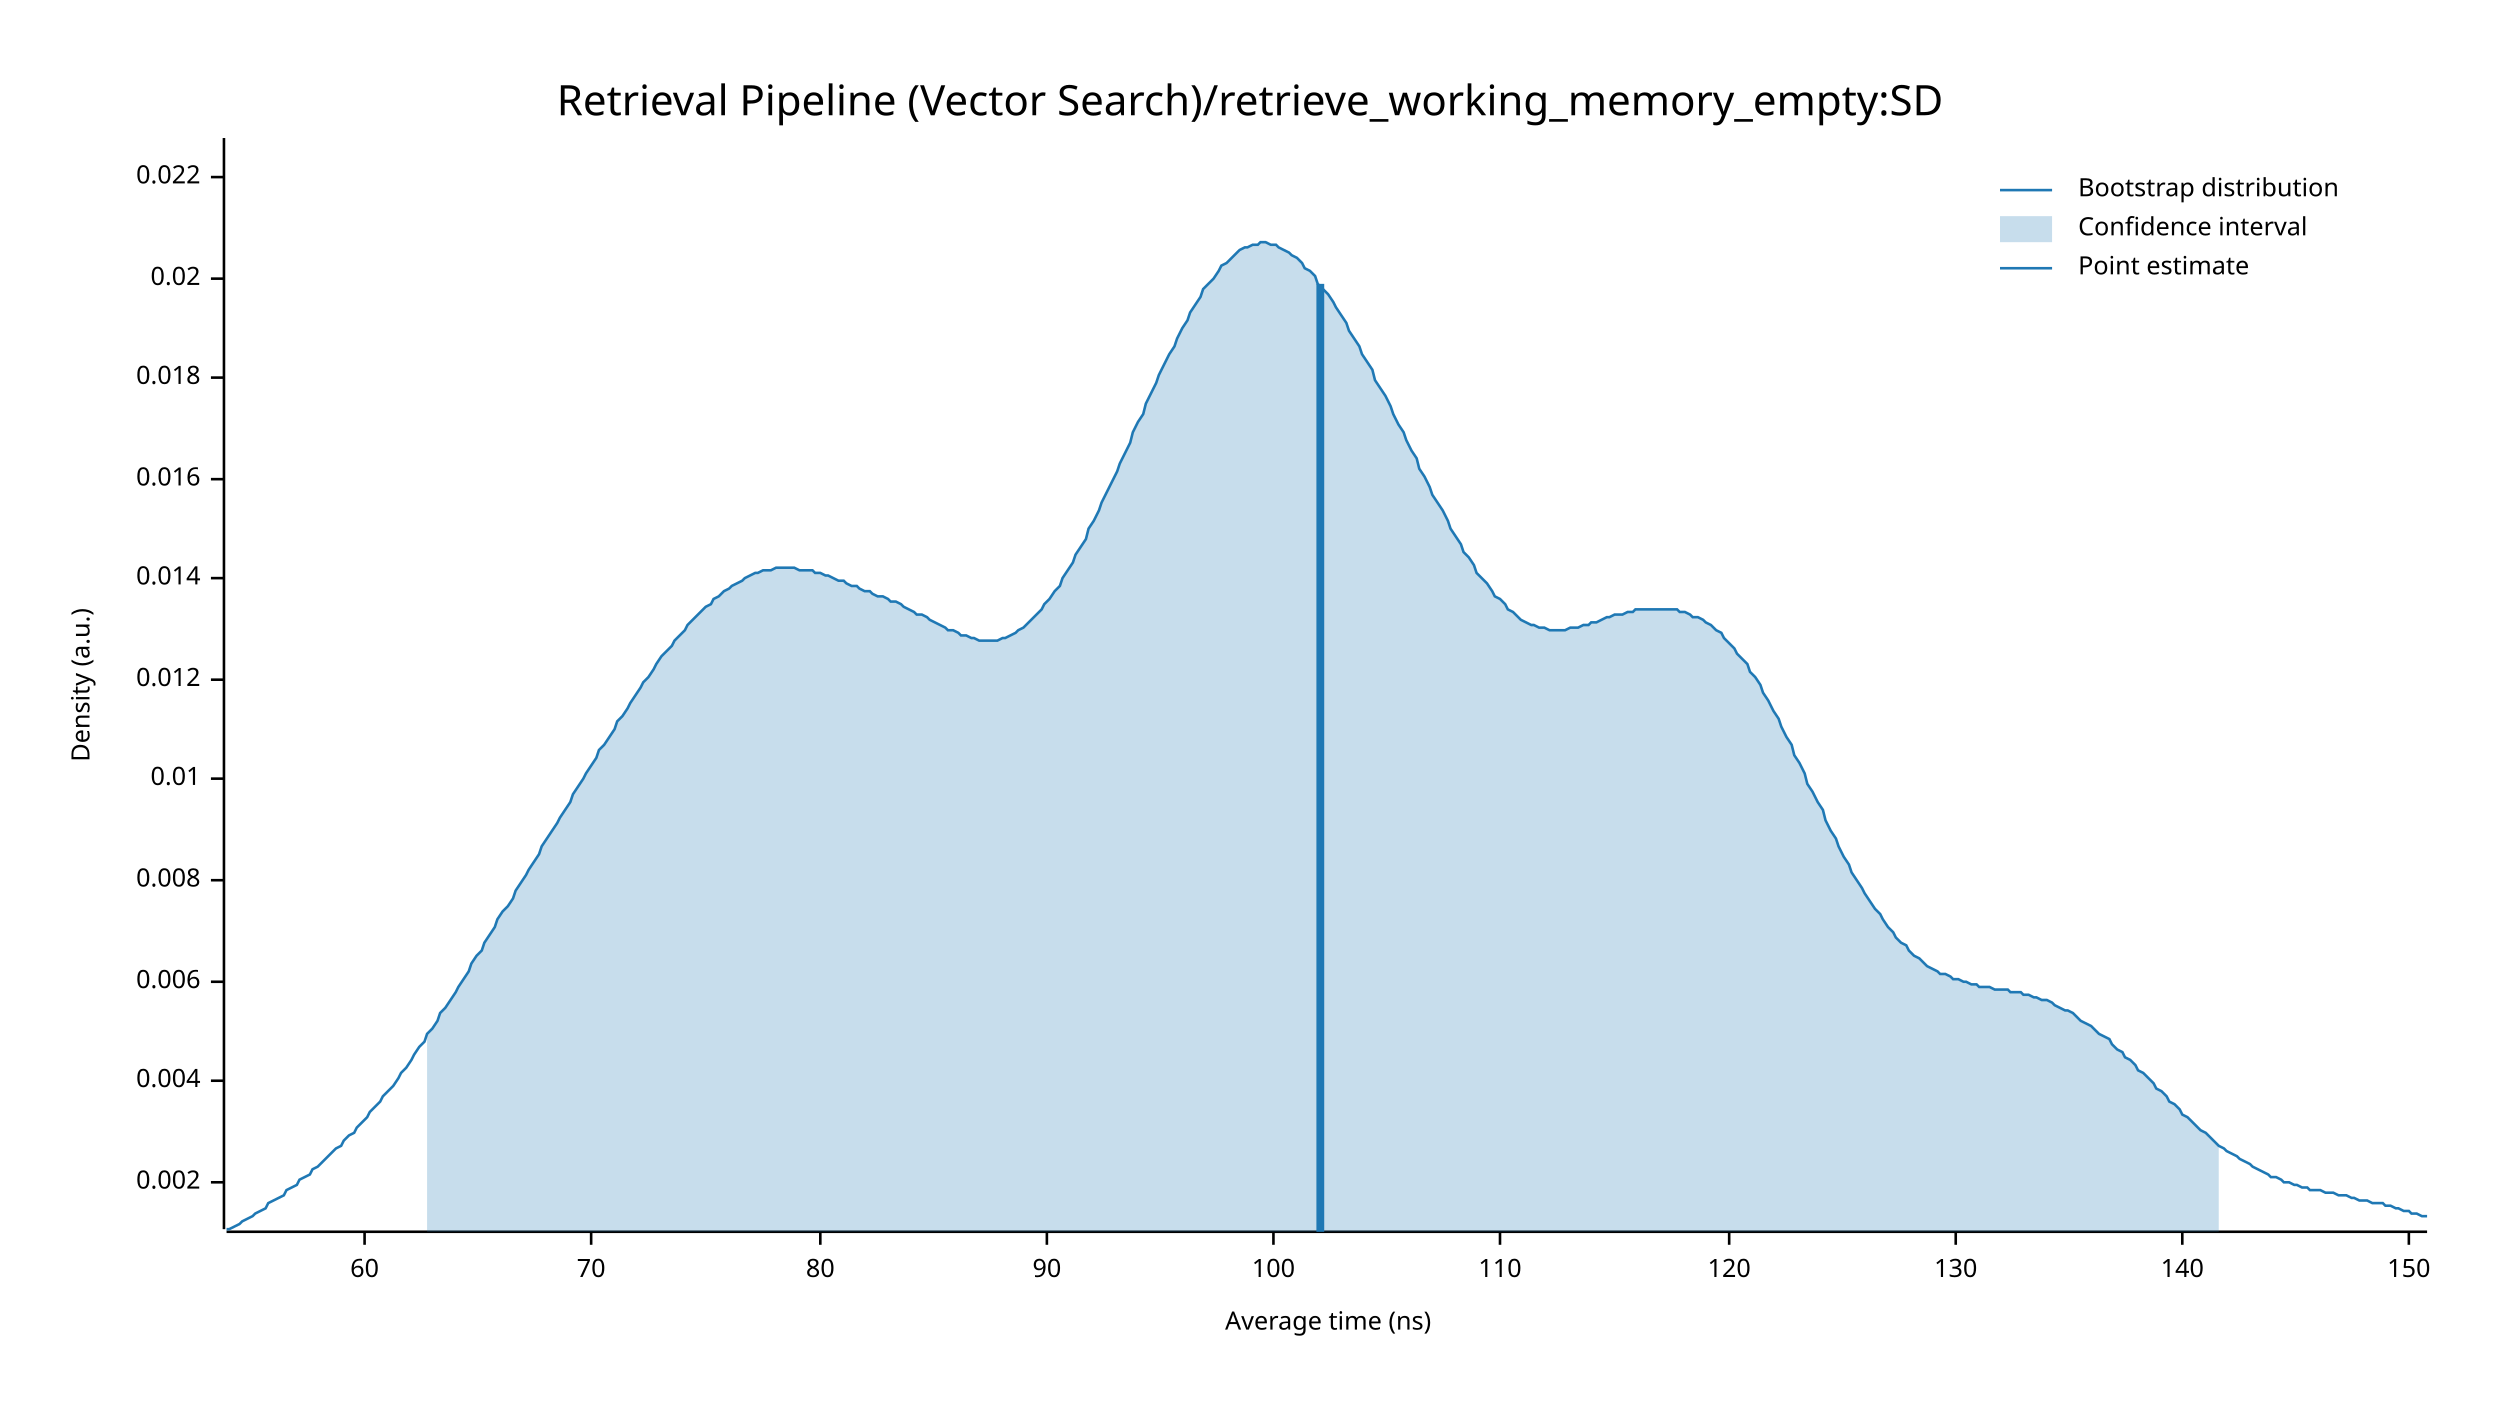
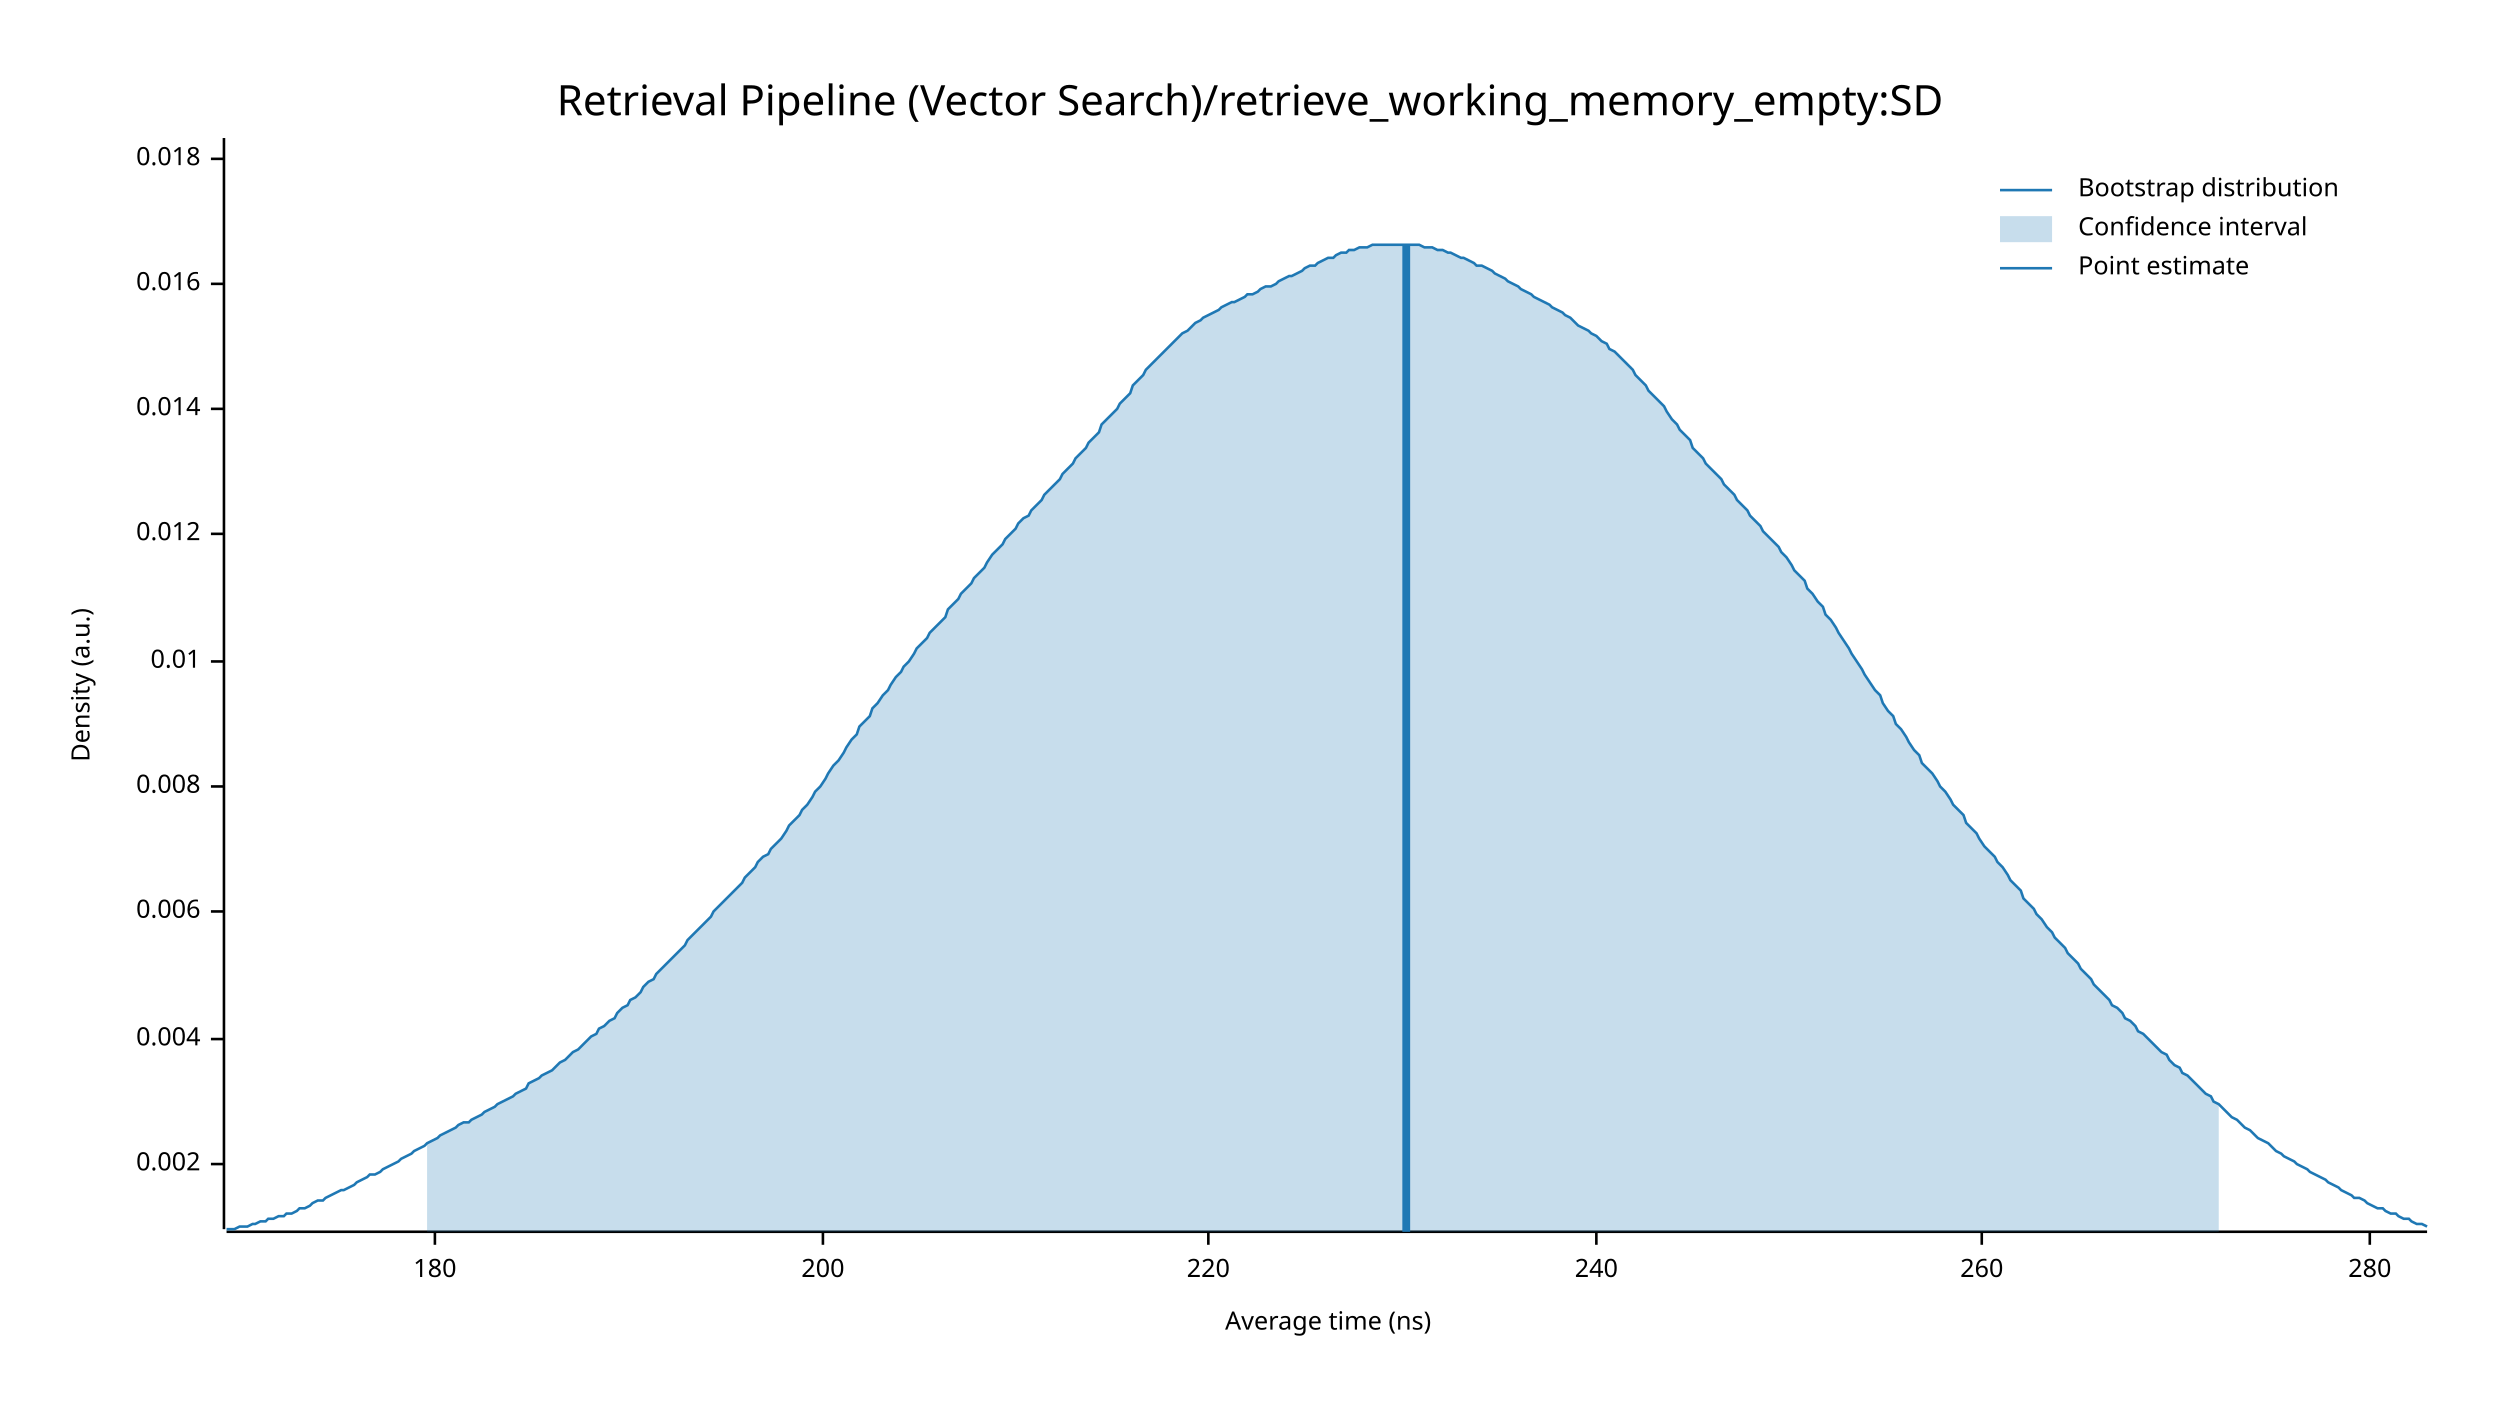
<svg xmlns="http://www.w3.org/2000/svg" width="960" height="540" viewBox="0 0 960 540">
  <text x="480" y="32" dy="0.76em" text-anchor="middle" font-family="sans-serif" font-size="16.129" opacity="1" fill="#000000">
Retrieval Pipeline (Vector Search)/retrieve_working_memory_empty:SD
</text>
  <text x="27" y="263" dy="0.76em" text-anchor="middle" font-family="sans-serif" font-size="9.677" opacity="1" fill="#000000" transform="rotate(270, 27, 263)">
Density (a.u.)
</text>
  <text x="510" y="513" dy="-0.5ex" text-anchor="middle" font-family="sans-serif" font-size="9.677" opacity="1" fill="#000000">
Average time (ns)
</text>
  <polyline fill="none" opacity="1" stroke="#000000" stroke-width="1" points="86,53 86,472 " />
-   <text x="77" y="454" dy="0.5ex" text-anchor="end" font-family="sans-serif" font-size="9.677" opacity="1" fill="#000000">
+   <text x="77" y="447" dy="0.5ex" text-anchor="end" font-family="sans-serif" font-size="9.677" opacity="1" fill="#000000">
0.002
</text>
-   <polyline fill="none" opacity="1" stroke="#000000" stroke-width="1" points="81,454 86,454 " />
-   <text x="77" y="415" dy="0.5ex" text-anchor="end" font-family="sans-serif" font-size="9.677" opacity="1" fill="#000000">
+   <polyline fill="none" opacity="1" stroke="#000000" stroke-width="1" points="81,447 86,447 " />
+   <text x="77" y="399" dy="0.5ex" text-anchor="end" font-family="sans-serif" font-size="9.677" opacity="1" fill="#000000">
0.004
</text>
-   <polyline fill="none" opacity="1" stroke="#000000" stroke-width="1" points="81,415 86,415 " />
-   <text x="77" y="377" dy="0.5ex" text-anchor="end" font-family="sans-serif" font-size="9.677" opacity="1" fill="#000000">
+   <polyline fill="none" opacity="1" stroke="#000000" stroke-width="1" points="81,399 86,399 " />
+   <text x="77" y="350" dy="0.5ex" text-anchor="end" font-family="sans-serif" font-size="9.677" opacity="1" fill="#000000">
0.006
</text>
-   <polyline fill="none" opacity="1" stroke="#000000" stroke-width="1" points="81,377 86,377 " />
-   <text x="77" y="338" dy="0.5ex" text-anchor="end" font-family="sans-serif" font-size="9.677" opacity="1" fill="#000000">
+   <polyline fill="none" opacity="1" stroke="#000000" stroke-width="1" points="81,350 86,350 " />
+   <text x="77" y="302" dy="0.5ex" text-anchor="end" font-family="sans-serif" font-size="9.677" opacity="1" fill="#000000">
0.008
</text>
-   <polyline fill="none" opacity="1" stroke="#000000" stroke-width="1" points="81,338 86,338 " />
-   <text x="77" y="299" dy="0.5ex" text-anchor="end" font-family="sans-serif" font-size="9.677" opacity="1" fill="#000000">
+   <polyline fill="none" opacity="1" stroke="#000000" stroke-width="1" points="81,302 86,302 " />
+   <text x="77" y="254" dy="0.5ex" text-anchor="end" font-family="sans-serif" font-size="9.677" opacity="1" fill="#000000">
0.01
</text>
-   <polyline fill="none" opacity="1" stroke="#000000" stroke-width="1" points="81,299 86,299 " />
-   <text x="77" y="261" dy="0.5ex" text-anchor="end" font-family="sans-serif" font-size="9.677" opacity="1" fill="#000000">
+   <polyline fill="none" opacity="1" stroke="#000000" stroke-width="1" points="81,254 86,254 " />
+   <text x="77" y="205" dy="0.5ex" text-anchor="end" font-family="sans-serif" font-size="9.677" opacity="1" fill="#000000">
0.012
</text>
-   <polyline fill="none" opacity="1" stroke="#000000" stroke-width="1" points="81,261 86,261 " />
-   <text x="77" y="222" dy="0.5ex" text-anchor="end" font-family="sans-serif" font-size="9.677" opacity="1" fill="#000000">
+   <polyline fill="none" opacity="1" stroke="#000000" stroke-width="1" points="81,205 86,205 " />
+   <text x="77" y="157" dy="0.5ex" text-anchor="end" font-family="sans-serif" font-size="9.677" opacity="1" fill="#000000">
0.014
</text>
-   <polyline fill="none" opacity="1" stroke="#000000" stroke-width="1" points="81,222 86,222 " />
-   <text x="77" y="184" dy="0.5ex" text-anchor="end" font-family="sans-serif" font-size="9.677" opacity="1" fill="#000000">
+   <polyline fill="none" opacity="1" stroke="#000000" stroke-width="1" points="81,157 86,157 " />
+   <text x="77" y="109" dy="0.5ex" text-anchor="end" font-family="sans-serif" font-size="9.677" opacity="1" fill="#000000">
0.016
</text>
-   <polyline fill="none" opacity="1" stroke="#000000" stroke-width="1" points="81,184 86,184 " />
-   <text x="77" y="145" dy="0.5ex" text-anchor="end" font-family="sans-serif" font-size="9.677" opacity="1" fill="#000000">
+   <polyline fill="none" opacity="1" stroke="#000000" stroke-width="1" points="81,109 86,109 " />
+   <text x="77" y="61" dy="0.5ex" text-anchor="end" font-family="sans-serif" font-size="9.677" opacity="1" fill="#000000">
0.018
</text>
-   <polyline fill="none" opacity="1" stroke="#000000" stroke-width="1" points="81,145 86,145 " />
-   <text x="77" y="107" dy="0.5ex" text-anchor="end" font-family="sans-serif" font-size="9.677" opacity="1" fill="#000000">
- 0.02
+   <polyline fill="none" opacity="1" stroke="#000000" stroke-width="1" points="81,61 86,61 " />
+   <polyline fill="none" opacity="1" stroke="#000000" stroke-width="1" points="87,473 932,473 " />
+   <text x="167" y="483" dy="0.76em" text-anchor="middle" font-family="sans-serif" font-size="9.677" opacity="1" fill="#000000">
+ 180
</text>
-   <polyline fill="none" opacity="1" stroke="#000000" stroke-width="1" points="81,107 86,107 " />
-   <text x="77" y="68" dy="0.5ex" text-anchor="end" font-family="sans-serif" font-size="9.677" opacity="1" fill="#000000">
- 0.022
+   <polyline fill="none" opacity="1" stroke="#000000" stroke-width="1" points="167,473 167,478 " />
+   <text x="316" y="483" dy="0.76em" text-anchor="middle" font-family="sans-serif" font-size="9.677" opacity="1" fill="#000000">
+ 200
</text>
-   <polyline fill="none" opacity="1" stroke="#000000" stroke-width="1" points="81,68 86,68 " />
-   <polyline fill="none" opacity="1" stroke="#000000" stroke-width="1" points="87,473 932,473 " />
-   <text x="140" y="483" dy="0.76em" text-anchor="middle" font-family="sans-serif" font-size="9.677" opacity="1" fill="#000000">
- 60
+   <polyline fill="none" opacity="1" stroke="#000000" stroke-width="1" points="316,473 316,478 " />
+   <text x="464" y="483" dy="0.76em" text-anchor="middle" font-family="sans-serif" font-size="9.677" opacity="1" fill="#000000">
+ 220
</text>
-   <polyline fill="none" opacity="1" stroke="#000000" stroke-width="1" points="140,473 140,478 " />
-   <text x="227" y="483" dy="0.76em" text-anchor="middle" font-family="sans-serif" font-size="9.677" opacity="1" fill="#000000">
- 70
+   <polyline fill="none" opacity="1" stroke="#000000" stroke-width="1" points="464,473 464,478 " />
+   <text x="613" y="483" dy="0.76em" text-anchor="middle" font-family="sans-serif" font-size="9.677" opacity="1" fill="#000000">
+ 240
</text>
-   <polyline fill="none" opacity="1" stroke="#000000" stroke-width="1" points="227,473 227,478 " />
-   <text x="315" y="483" dy="0.76em" text-anchor="middle" font-family="sans-serif" font-size="9.677" opacity="1" fill="#000000">
- 80
+   <polyline fill="none" opacity="1" stroke="#000000" stroke-width="1" points="613,473 613,478 " />
+   <text x="761" y="483" dy="0.76em" text-anchor="middle" font-family="sans-serif" font-size="9.677" opacity="1" fill="#000000">
+ 260
</text>
-   <polyline fill="none" opacity="1" stroke="#000000" stroke-width="1" points="315,473 315,478 " />
-   <text x="402" y="483" dy="0.76em" text-anchor="middle" font-family="sans-serif" font-size="9.677" opacity="1" fill="#000000">
- 90
+   <polyline fill="none" opacity="1" stroke="#000000" stroke-width="1" points="761,473 761,478 " />
+   <text x="910" y="483" dy="0.76em" text-anchor="middle" font-family="sans-serif" font-size="9.677" opacity="1" fill="#000000">
+ 280
</text>
-   <polyline fill="none" opacity="1" stroke="#000000" stroke-width="1" points="402,473 402,478 " />
-   <text x="489" y="483" dy="0.76em" text-anchor="middle" font-family="sans-serif" font-size="9.677" opacity="1" fill="#000000">
- 100
- </text>
-   <polyline fill="none" opacity="1" stroke="#000000" stroke-width="1" points="489,473 489,478 " />
-   <text x="576" y="483" dy="0.76em" text-anchor="middle" font-family="sans-serif" font-size="9.677" opacity="1" fill="#000000">
- 110
- </text>
-   <polyline fill="none" opacity="1" stroke="#000000" stroke-width="1" points="576,473 576,478 " />
-   <text x="664" y="483" dy="0.76em" text-anchor="middle" font-family="sans-serif" font-size="9.677" opacity="1" fill="#000000">
- 120
- </text>
-   <polyline fill="none" opacity="1" stroke="#000000" stroke-width="1" points="664,473 664,478 " />
-   <text x="751" y="483" dy="0.76em" text-anchor="middle" font-family="sans-serif" font-size="9.677" opacity="1" fill="#000000">
- 130
- </text>
-   <polyline fill="none" opacity="1" stroke="#000000" stroke-width="1" points="751,473 751,478 " />
-   <text x="838" y="483" dy="0.76em" text-anchor="middle" font-family="sans-serif" font-size="9.677" opacity="1" fill="#000000">
- 140
- </text>
-   <polyline fill="none" opacity="1" stroke="#000000" stroke-width="1" points="838,473 838,478 " />
-   <text x="925" y="483" dy="0.76em" text-anchor="middle" font-family="sans-serif" font-size="9.677" opacity="1" fill="#000000">
- 150
- </text>
-   <polyline fill="none" opacity="1" stroke="#000000" stroke-width="1" points="925,473 925,478 " />
-   <polyline fill="none" opacity="1" stroke="#1F78B4" stroke-width="1" points="87,472 88,472 90,471 92,470 93,469 95,468 97,467 98,466 100,465 102,464 103,462 105,461 107,460 109,459 110,457 112,456 114,455 115,453 117,452 119,451 120,449 122,448 124,446 125,445 127,443 129,441 131,440 132,438 134,436 136,435 137,433 139,431 141,429 142,427 144,425 146,423 147,421 149,419 151,417 153,414 154,412 156,410 158,407 159,405 161,402 163,400 164,397 166,395 168,392 169,389 171,387 173,384 175,381 176,379 178,376 180,373 181,370 183,367 185,365 186,362 188,359 190,356 191,353 193,350 195,348 197,345 198,342 200,339 202,336 203,334 205,331 207,328 208,325 210,322 212,319 214,316 215,314 217,311 219,308 220,305 222,302 224,299 225,297 227,294 229,291 230,288 232,286 234,283 236,280 237,277 239,275 241,272 242,270 244,267 246,264 247,262 249,260 251,257 252,255 254,252 256,250 258,248 259,246 261,244 263,242 264,240 266,238 268,236 269,235 271,233 273,232 274,230 276,229 278,227 280,226 281,225 283,224 285,223 286,222 288,221 290,220 291,220 293,219 295,219 296,219 298,218 300,218 302,218 303,218 305,218 307,219 308,219 310,219 312,219 313,220 315,220 317,221 318,221 320,222 322,223 324,223 325,224 327,225 329,225 330,226 332,227 334,227 335,228 337,229 339,229 341,230 342,231 344,231 346,232 347,233 349,234 351,235 352,236 354,236 356,237 357,238 359,239 361,240 363,241 364,242 366,242 368,243 369,244 371,244 373,245 374,245 376,246 378,246 379,246 381,246 383,246 385,245 386,245 388,244 390,243 391,242 393,241 395,239 396,238 398,236 400,234 401,232 403,230 405,227 407,225 408,222 410,219 412,216 413,213 415,210 417,207 418,203 420,200 422,196 423,193 425,189 427,185 429,181 430,178 432,174 434,170 435,166 437,162 439,159 440,155 442,151 444,147 445,144 447,140 449,136 451,133 452,130 454,126 456,123 457,120 459,117 461,114 462,111 464,109 466,107 468,104 469,102 471,101 473,99 474,98 476,96 478,95 479,95 481,94 483,94 484,93 486,93 488,94 490,94 491,95 493,96 495,97 496,98 498,99 500,101 501,103 503,104 505,106 506,109 508,111 510,113 512,116 513,118 515,121 517,124 518,127 520,130 522,133 523,136 525,139 527,142 528,146 530,149 532,152 534,156 535,159 537,163 539,166 540,169 542,173 544,176 545,180 547,183 549,187 550,190 552,193 554,196 556,200 557,203 559,206 561,209 562,212 564,214 566,217 567,220 569,222 571,224 573,227 574,229 576,230 578,232 579,234 581,235 583,237 584,238 586,239 588,240 589,240 591,241 593,241 595,242 596,242 598,242 600,242 601,242 603,241 605,241 606,241 608,240 610,240 611,239 613,239 615,238 617,237 618,237 620,236 622,236 623,236 625,235 627,235 628,234 630,234 632,234 633,234 635,234 637,234 639,234 640,234 642,234 644,234 645,235 647,235 649,236 650,237 652,237 654,238 655,239 657,240 659,242 661,243 662,245 664,247 666,249 667,251 669,253 671,255 672,258 674,260 676,263 677,266 679,269 681,273 683,276 684,279 686,283 688,286 689,290 691,293 693,297 694,301 696,304 698,308 700,311 701,315 703,319 705,322 706,325 708,329 710,332 711,335 713,338 715,341 716,343 718,346 720,349 722,351 723,353 725,356 727,358 728,360 730,362 732,363 733,365 735,367 737,368 738,369 740,371 742,372 744,373 745,374 747,374 749,375 750,376 752,376 754,377 755,377 757,378 759,378 760,379 762,379 764,379 766,380 767,380 769,380 771,380 772,381 774,381 776,381 777,382 779,382 781,383 782,383 784,384 786,384 788,385 789,386 791,387 793,388 794,388 796,389 798,391 799,392 801,393 803,394 804,395 806,397 808,398 810,399 811,401 813,403 815,404 816,406 818,407 820,409 821,411 823,412 825,414 827,416 828,418 830,419 832,421 833,423 835,424 837,426 838,428 840,429 842,431 843,432 845,434 847,435 849,437 850,438 852,440 854,441 855,442 857,443 859,444 860,445 862,446 864,447 865,448 867,449 869,450 871,451 872,452 874,452 876,453 877,454 879,454 881,455 882,455 884,456 886,456 887,457 889,457 891,457 893,458 894,458 896,458 898,459 899,459 901,459 903,460 904,460 906,461 908,461 909,461 911,462 913,462 915,462 916,463 918,463 920,464 921,464 923,465 925,465 926,466 928,466 930,467 932,467 " />
-   <polygon opacity="0.25" fill="#1F78B4" points="164,397 166,395 168,392 169,389 171,387 173,384 175,381 176,379 178,376 180,373 181,370 183,367 185,365 186,362 188,359 190,356 191,353 193,350 195,348 197,345 198,342 200,339 202,336 203,334 205,331 207,328 208,325 210,322 212,319 214,316 215,314 217,311 219,308 220,305 222,302 224,299 225,297 227,294 229,291 230,288 232,286 234,283 236,280 237,277 239,275 241,272 242,270 244,267 246,264 247,262 249,260 251,257 252,255 254,252 256,250 258,248 259,246 261,244 263,242 264,240 266,238 268,236 269,235 271,233 273,232 274,230 276,229 278,227 280,226 281,225 283,224 285,223 286,222 288,221 290,220 291,220 293,219 295,219 296,219 298,218 300,218 302,218 303,218 305,218 307,219 308,219 310,219 312,219 313,220 315,220 317,221 318,221 320,222 322,223 324,223 325,224 327,225 329,225 330,226 332,227 334,227 335,228 337,229 339,229 341,230 342,231 344,231 346,232 347,233 349,234 351,235 352,236 354,236 356,237 357,238 359,239 361,240 363,241 364,242 366,242 368,243 369,244 371,244 373,245 374,245 376,246 378,246 379,246 381,246 383,246 385,245 386,245 388,244 390,243 391,242 393,241 395,239 396,238 398,236 400,234 401,232 403,230 405,227 407,225 408,222 410,219 412,216 413,213 415,210 417,207 418,203 420,200 422,196 423,193 425,189 427,185 429,181 430,178 432,174 434,170 435,166 437,162 439,159 440,155 442,151 444,147 445,144 447,140 449,136 451,133 452,130 454,126 456,123 457,120 459,117 461,114 462,111 464,109 466,107 468,104 469,102 471,101 473,99 474,98 476,96 478,95 479,95 481,94 483,94 484,93 486,93 488,94 490,94 491,95 493,96 495,97 496,98 498,99 500,101 501,103 503,104 505,106 506,109 508,111 510,113 512,116 513,118 515,121 517,124 518,127 520,130 522,133 523,136 525,139 527,142 528,146 530,149 532,152 534,156 535,159 537,163 539,166 540,169 542,173 544,176 545,180 547,183 549,187 550,190 552,193 554,196 556,200 557,203 559,206 561,209 562,212 564,214 566,217 567,220 569,222 571,224 573,227 574,229 576,230 578,232 579,234 581,235 583,237 584,238 586,239 588,240 589,240 591,241 593,241 595,242 596,242 598,242 600,242 601,242 603,241 605,241 606,241 608,240 610,240 611,239 613,239 615,238 617,237 618,237 620,236 622,236 623,236 625,235 627,235 628,234 630,234 632,234 633,234 635,234 637,234 639,234 640,234 642,234 644,234 645,235 647,235 649,236 650,237 652,237 654,238 655,239 657,240 659,242 661,243 662,245 664,247 666,249 667,251 669,253 671,255 672,258 674,260 676,263 677,266 679,269 681,273 683,276 684,279 686,283 688,286 689,290 691,293 693,297 694,301 696,304 698,308 700,311 701,315 703,319 705,322 706,325 708,329 710,332 711,335 713,338 715,341 716,343 718,346 720,349 722,351 723,353 725,356 727,358 728,360 730,362 732,363 733,365 735,367 737,368 738,369 740,371 742,372 744,373 745,374 747,374 749,375 750,376 752,376 754,377 755,377 757,378 759,378 760,379 762,379 764,379 766,380 767,380 769,380 771,380 772,381 774,381 776,381 777,382 779,382 781,383 782,383 784,384 786,384 788,385 789,386 791,387 793,388 794,388 796,389 798,391 799,392 801,393 803,394 804,395 806,397 808,398 810,399 811,401 813,403 815,404 816,406 818,407 820,409 821,411 823,412 825,414 827,416 828,418 830,419 832,421 833,423 835,424 837,426 838,428 840,429 842,431 843,432 845,434 847,435 849,437 850,438 852,440 852,473 164,473 " />
-   <polyline fill="none" opacity="1" stroke="#1F78B4" stroke-width="3" points="507,473 507,109 " />
+   <polyline fill="none" opacity="1" stroke="#000000" stroke-width="1" points="910,473 910,478 " />
+   <polyline fill="none" opacity="1" stroke="#1F78B4" stroke-width="1" points="87,472 88,472 90,472 92,471 93,471 95,471 97,470 98,470 100,469 102,469 103,468 105,468 107,467 109,467 110,466 112,466 114,465 115,464 117,464 119,463 120,462 122,461 124,461 125,460 127,459 129,458 131,457 132,457 134,456 136,455 137,454 139,453 141,452 142,451 144,451 146,450 147,449 149,448 151,447 153,446 154,445 156,444 158,443 159,442 161,441 163,440 164,439 166,438 168,437 169,436 171,435 173,434 175,433 176,432 178,431 180,431 181,430 183,429 185,428 186,427 188,426 190,425 191,424 193,423 195,422 197,421 198,420 200,419 202,418 203,416 205,415 207,414 208,413 210,412 212,411 214,409 215,408 217,407 219,405 220,404 222,403 224,401 225,400 227,398 229,397 230,395 232,394 234,392 236,391 237,389 239,387 241,386 242,384 244,383 246,381 247,379 249,377 251,376 252,374 254,372 256,370 258,368 259,367 261,365 263,363 264,361 266,359 268,357 269,356 271,354 273,352 274,350 276,348 278,346 280,344 281,343 283,341 285,339 286,337 288,335 290,333 291,331 293,329 295,328 296,326 298,324 300,322 302,319 303,317 305,315 307,313 308,311 310,309 312,306 313,304 315,302 317,299 318,297 320,294 322,292 324,289 325,287 327,284 329,282 330,279 332,277 334,275 335,272 337,270 339,267 341,265 342,263 344,260 346,258 347,256 349,254 351,251 352,249 354,247 356,245 357,243 359,241 361,239 363,237 364,234 366,232 368,230 369,228 371,226 373,224 374,222 376,220 378,218 379,216 381,213 383,211 385,209 386,207 388,205 390,203 391,201 393,199 395,198 396,196 398,194 400,192 401,190 403,188 405,186 407,184 408,182 410,180 412,178 413,176 415,174 417,172 418,170 420,168 422,166 423,163 425,161 427,159 429,157 430,155 432,153 434,151 435,148 437,146 439,144 440,142 442,140 444,138 445,137 447,135 449,133 451,131 452,130 454,128 456,127 457,126 459,124 461,123 462,122 464,121 466,120 468,119 469,118 471,117 473,116 474,116 476,115 478,114 479,113 481,113 483,112 484,111 486,110 488,110 490,109 491,108 493,107 495,106 496,106 498,105 500,104 501,103 503,102 505,102 506,101 508,100 510,99 512,99 513,98 515,97 517,97 518,96 520,96 522,95 523,95 525,95 527,94 528,94 530,94 532,94 534,94 535,94 537,94 539,94 540,94 542,94 544,94 545,94 547,95 549,95 550,95 552,96 554,96 556,97 557,97 559,98 561,99 562,99 564,100 566,101 567,102 569,102 571,103 573,104 574,105 576,106 578,107 579,108 581,109 583,110 584,111 586,112 588,113 589,114 591,115 593,116 595,117 596,118 598,119 600,120 601,121 603,122 605,124 606,125 608,126 610,127 611,128 613,129 615,131 617,132 618,134 620,135 622,137 623,138 625,140 627,142 628,144 630,146 632,148 633,150 635,152 637,154 639,156 640,158 642,161 644,163 645,165 647,167 649,169 650,172 652,174 654,176 655,178 657,180 659,182 661,184 662,186 664,188 666,190 667,192 669,194 671,196 672,198 674,200 676,202 677,204 679,206 681,208 683,210 684,212 686,214 688,217 689,219 691,221 693,223 694,226 696,228 698,231 700,233 701,236 703,238 705,241 706,243 708,246 710,249 711,251 713,254 715,257 716,259 718,262 720,265 722,267 723,270 725,273 727,275 728,278 730,280 732,283 733,285 735,288 737,290 738,293 740,295 742,297 744,300 745,302 747,304 749,307 750,309 752,311 754,313 755,316 757,318 759,320 760,322 762,325 764,327 766,329 767,331 769,333 771,336 772,338 774,340 776,342 777,345 779,347 781,349 782,351 784,353 786,356 788,358 789,360 791,362 793,364 794,366 796,368 798,370 799,372 801,374 803,376 804,378 806,380 808,382 810,384 811,386 813,387 815,389 816,391 818,392 820,394 821,396 823,397 825,399 827,401 828,402 830,404 832,405 833,407 835,409 837,410 838,412 840,413 842,415 843,416 845,418 847,420 849,421 850,423 852,424 854,426 855,427 857,429 859,430 860,431 862,433 864,434 865,435 867,437 869,438 871,439 872,440 874,442 876,443 877,444 879,445 881,446 882,447 884,448 886,449 887,450 889,451 891,452 893,453 894,454 896,455 898,456 899,457 901,458 903,459 904,460 906,460 908,461 909,462 911,463 913,464 915,464 916,465 918,466 920,466 921,467 923,468 925,468 926,469 928,470 930,470 932,471 " />
+   <polygon opacity="0.25" fill="#1F78B4" points="164,439 166,438 168,437 169,436 171,435 173,434 175,433 176,432 178,431 180,431 181,430 183,429 185,428 186,427 188,426 190,425 191,424 193,423 195,422 197,421 198,420 200,419 202,418 203,416 205,415 207,414 208,413 210,412 212,411 214,409 215,408 217,407 219,405 220,404 222,403 224,401 225,400 227,398 229,397 230,395 232,394 234,392 236,391 237,389 239,387 241,386 242,384 244,383 246,381 247,379 249,377 251,376 252,374 254,372 256,370 258,368 259,367 261,365 263,363 264,361 266,359 268,357 269,356 271,354 273,352 274,350 276,348 278,346 280,344 281,343 283,341 285,339 286,337 288,335 290,333 291,331 293,329 295,328 296,326 298,324 300,322 302,319 303,317 305,315 307,313 308,311 310,309 312,306 313,304 315,302 317,299 318,297 320,294 322,292 324,289 325,287 327,284 329,282 330,279 332,277 334,275 335,272 337,270 339,267 341,265 342,263 344,260 346,258 347,256 349,254 351,251 352,249 354,247 356,245 357,243 359,241 361,239 363,237 364,234 366,232 368,230 369,228 371,226 373,224 374,222 376,220 378,218 379,216 381,213 383,211 385,209 386,207 388,205 390,203 391,201 393,199 395,198 396,196 398,194 400,192 401,190 403,188 405,186 407,184 408,182 410,180 412,178 413,176 415,174 417,172 418,170 420,168 422,166 423,163 425,161 427,159 429,157 430,155 432,153 434,151 435,148 437,146 439,144 440,142 442,140 444,138 445,137 447,135 449,133 451,131 452,130 454,128 456,127 457,126 459,124 461,123 462,122 464,121 466,120 468,119 469,118 471,117 473,116 474,116 476,115 478,114 479,113 481,113 483,112 484,111 486,110 488,110 490,109 491,108 493,107 495,106 496,106 498,105 500,104 501,103 503,102 505,102 506,101 508,100 510,99 512,99 513,98 515,97 517,97 518,96 520,96 522,95 523,95 525,95 527,94 528,94 530,94 532,94 534,94 535,94 537,94 539,94 540,94 542,94 544,94 545,94 547,95 549,95 550,95 552,96 554,96 556,97 557,97 559,98 561,99 562,99 564,100 566,101 567,102 569,102 571,103 573,104 574,105 576,106 578,107 579,108 581,109 583,110 584,111 586,112 588,113 589,114 591,115 593,116 595,117 596,118 598,119 600,120 601,121 603,122 605,124 606,125 608,126 610,127 611,128 613,129 615,131 617,132 618,134 620,135 622,137 623,138 625,140 627,142 628,144 630,146 632,148 633,150 635,152 637,154 639,156 640,158 642,161 644,163 645,165 647,167 649,169 650,172 652,174 654,176 655,178 657,180 659,182 661,184 662,186 664,188 666,190 667,192 669,194 671,196 672,198 674,200 676,202 677,204 679,206 681,208 683,210 684,212 686,214 688,217 689,219 691,221 693,223 694,226 696,228 698,231 700,233 701,236 703,238 705,241 706,243 708,246 710,249 711,251 713,254 715,257 716,259 718,262 720,265 722,267 723,270 725,273 727,275 728,278 730,280 732,283 733,285 735,288 737,290 738,293 740,295 742,297 744,300 745,302 747,304 749,307 750,309 752,311 754,313 755,316 757,318 759,320 760,322 762,325 764,327 766,329 767,331 769,333 771,336 772,338 774,340 776,342 777,345 779,347 781,349 782,351 784,353 786,356 788,358 789,360 791,362 793,364 794,366 796,368 798,370 799,372 801,374 803,376 804,378 806,380 808,382 810,384 811,386 813,387 815,389 816,391 818,392 820,394 821,396 823,397 825,399 827,401 828,402 830,404 832,405 833,407 835,409 837,410 838,412 840,413 842,415 843,416 845,418 847,420 849,421 850,423 852,424 852,473 164,473 " />
+   <polyline fill="none" opacity="1" stroke="#1F78B4" stroke-width="3" points="540,473 540,94 " />
  <text x="798" y="68" dy="0.76em" text-anchor="start" font-family="sans-serif" font-size="9.677" opacity="1" fill="#000000">
Bootstrap distribution
</text>
  <text x="798" y="83" dy="0.76em" text-anchor="start" font-family="sans-serif" font-size="9.677" opacity="1" fill="#000000">
Confidence interval
</text>
  <text x="798" y="98" dy="0.76em" text-anchor="start" font-family="sans-serif" font-size="9.677" opacity="1" fill="#000000">
Point estimate
</text>
  <polyline fill="none" opacity="1" stroke="#1F78B4" stroke-width="1" points="768,73 788,73 " />
  <rect x="768" y="83" width="20" height="10" opacity="0.25" fill="#1F78B4" stroke="none" />
  <polyline fill="none" opacity="1" stroke="#1F78B4" stroke-width="1" points="768,103 788,103 " />
</svg>
